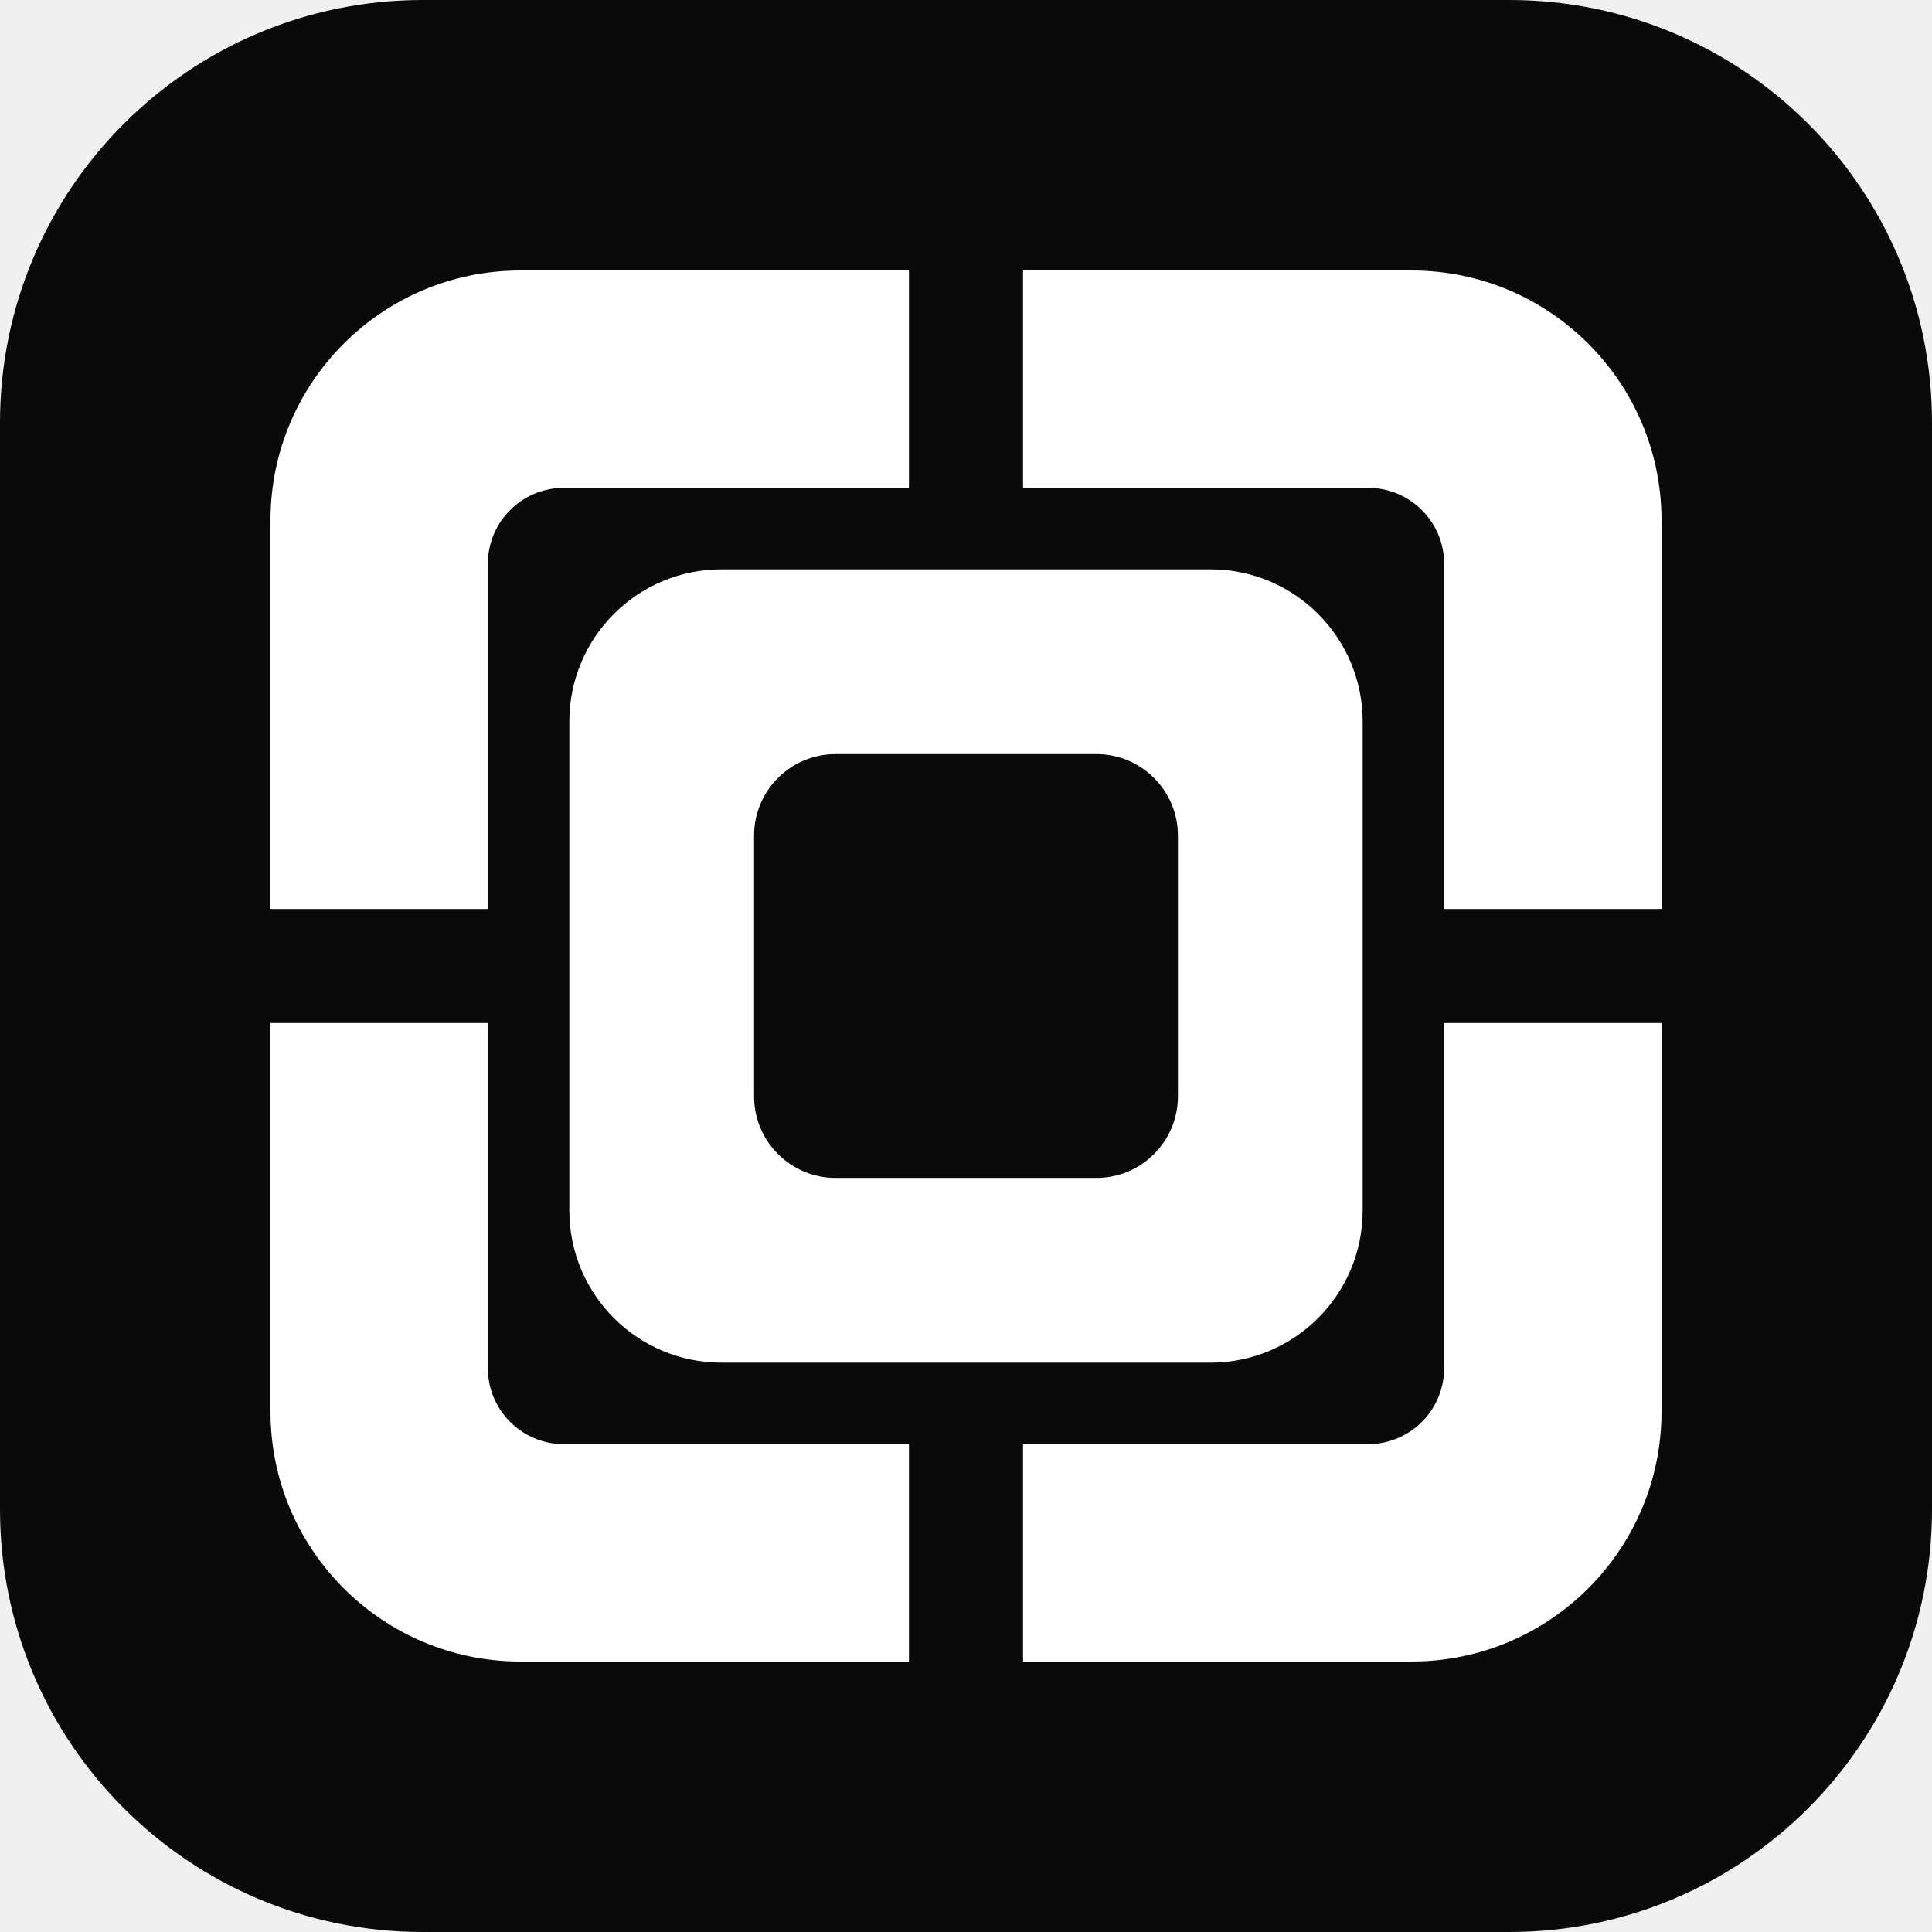
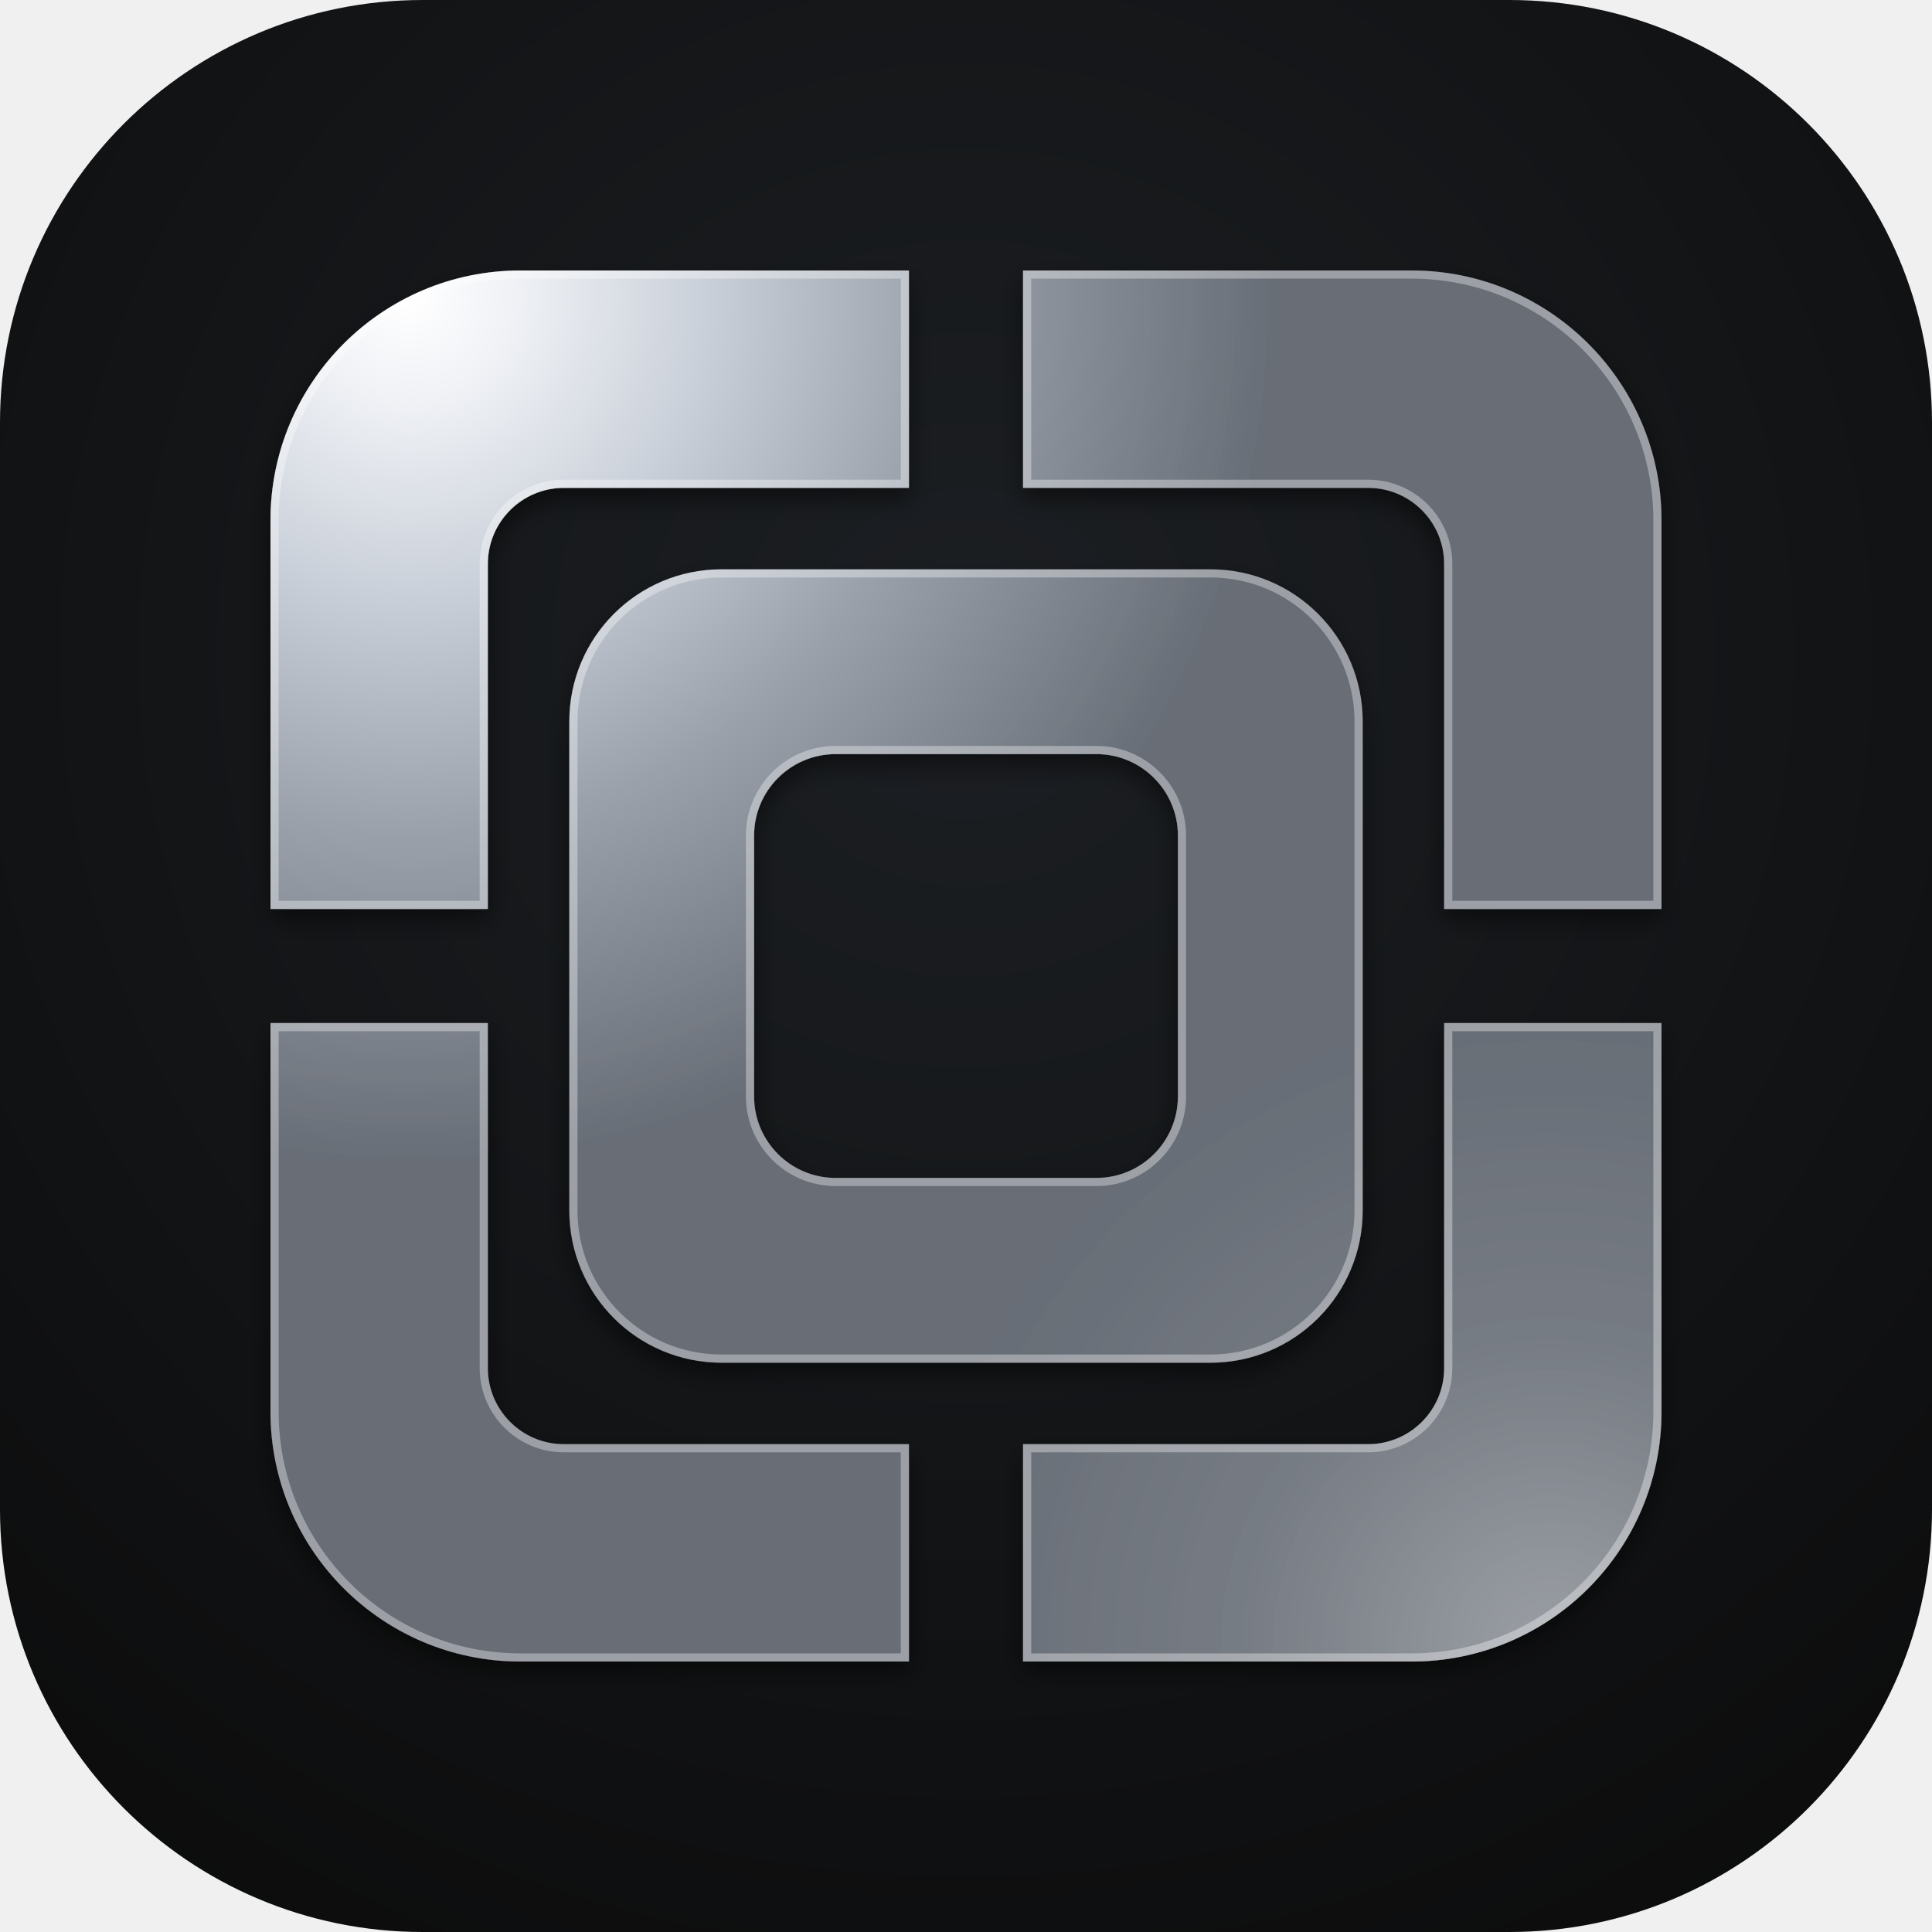
<svg xmlns="http://www.w3.org/2000/svg" viewBox="0 0 256 256" width="256" height="256">
-   <defs />
-   <rect width="256" height="256" rx="56" fill="#0A0A0A" />
-   <g transform="translate(35.84 35.84) scale(0.72)">
-     <path fill-rule="evenodd" fill="#FFFFFF" d="M40 202C40 209.732 46.268 216 54 216L117.5 216L117.5 256L46 256C20.595 256 0 235.405 0 210L0 138.5L40 138.5L40 202Z M256 210C256 235.405 235.405 256 210 256L138.5 256L138.5 216L202 216C209.732 216 216 209.732 216 202L216 138.5L256 138.5L256 210Z M210 0C235.405 0 256 20.595 256 46L256 117.5L216 117.5L216 54C216 46.268 209.732 40 202 40L138.5 40L138.5 0L210 0Z M117.5 40L54 40C46.268 40 40 46.268 40 54L40 117.5L0 117.5L0 46C0 20.595 20.595 0 46 0L117.5 0L117.5 40ZM173 55C188.464 55 201 67.536 201 83L201 173C201 188.464 188.464 201 173 201L83 201C67.536 201 55 188.464 55 173L55 83C55 67.536 67.536 55 83 55L173 55ZM104 89C95.716 89 89 95.716 89 104L89 152C89 160.284 95.716 167 104 167L152 167C160.284 167 167 160.284 167 152L167 104C167 95.716 160.284 89 152 89L104 89Z" />
+   <defs>
+     <radialGradient id="fSteel" gradientUnits="userSpaceOnUse" cx="25.6" cy="5.12" r="204.8">
+       <stop offset="0" stop-color="#FFFFFF" />
+       <stop offset="0.09" stop-color="#F0F2F6" />
+       <stop offset="0.26" stop-color="#CBD1DA" />
+       <stop offset="0.48" stop-color="#9AA1AB" />
+       <stop offset="0.78" stop-color="#676D76" />
+       <stop offset="1" stop-color="#676D76" />
+     </radialGradient>
+     <radialGradient id="fSheen" gradientUnits="userSpaceOnUse" cx="235.52" cy="253.44" r="117.76">
+       <stop offset="0" stop-color="#FFFFFF" stop-opacity="0.34" />
+       <stop offset="0.5" stop-color="#FFFFFF" stop-opacity="0.095" />
+       <stop offset="1" stop-color="#FFFFFF" stop-opacity="0" />
+     </radialGradient>
+     <clipPath id="fBevel">
+       <path fill-rule="evenodd" d="M40 202C40 209.732 46.268 216 54 216L117.5 216L117.5 256L46 256C20.595 256 0 235.405 0 210L0 138.5L40 138.5L40 202Z M256 210C256 235.405 235.405 256 210 256L138.5 256L138.5 216L202 216C209.732 216 216 209.732 216 202L216 138.5L256 138.5L256 210Z M210 0C235.405 0 256 20.595 256 46L256 117.5L216 117.5L216 54C216 46.268 209.732 40 202 40L138.5 40L138.5 0L210 0Z M117.5 40L54 40C46.268 40 40 46.268 40 54L40 117.5L0 117.5L0 46C0 20.595 20.595 0 46 0L117.5 0L117.5 40ZM173 55C188.464 55 201 67.536 201 83L201 173C201 188.464 188.464 201 173 201L83 201C67.536 201 55 188.464 55 173L55 83C55 67.536 67.536 55 83 55L173 55ZM104 89C95.716 89 89 95.716 89 104L89 152C89 160.284 95.716 167 104 167L152 167C160.284 167 167 160.284 167 152L167 104C167 95.716 160.284 89 152 89L104 89Z" />
+     </clipPath>
+     <radialGradient id="fPlate" cx="0.5" cy="0.34" r="0.85">
+       <stop offset="0" stop-color="#1C1F23" />
+       <stop offset="1" stop-color="#0A0A0A" />
+     </radialGradient>
+     <filter id="fDrop" x="-30%" y="-30%" width="160%" height="160%">
+       <feDropShadow dx="0" dy="2.0" stdDeviation="2.2" flood-color="#000000" flood-opacity="0.5" />
+     </filter>
+   </defs>
+   <rect width="256" height="256" rx="56" fill="url(#fPlate)" />
+   <g transform="translate(35.84 35.84) scale(0.72)" filter="url(#fDrop)">
+     <path fill-rule="evenodd" fill="url(#fSteel)" d="M40 202C40 209.732 46.268 216 54 216L117.5 216L117.5 256L46 256C20.595 256 0 235.405 0 210L0 138.5L40 138.5L40 202Z M256 210C256 235.405 235.405 256 210 256L138.5 256L138.5 216L202 216C209.732 216 216 209.732 216 202L216 138.5L256 138.5L256 210Z M210 0C235.405 0 256 20.595 256 46L256 117.5L216 117.5L216 54C216 46.268 209.732 40 202 40L138.5 40L138.5 0L210 0Z M117.5 40L54 40C46.268 40 40 46.268 40 54L40 117.5L0 117.5L0 46C0 20.595 20.595 0 46 0L117.5 0L117.5 40ZM173 55C188.464 55 201 67.536 201 83L201 173C201 188.464 188.464 201 173 201L83 201C67.536 201 55 188.464 55 173L55 83C55 67.536 67.536 55 83 55L173 55ZM104 89C95.716 89 89 95.716 89 104L89 152C89 160.284 95.716 167 104 167L152 167C160.284 167 167 160.284 167 152L167 104C167 95.716 160.284 89 152 89L104 89Z" />
+     <path fill-rule="evenodd" fill="url(#fSheen)" d="M40 202C40 209.732 46.268 216 54 216L117.5 216L117.5 256L46 256C20.595 256 0 235.405 0 210L0 138.5L40 138.5L40 202Z M256 210C256 235.405 235.405 256 210 256L138.5 256L138.5 216L202 216C209.732 216 216 209.732 216 202L216 138.5L256 138.5L256 210Z M210 0C235.405 0 256 20.595 256 46L256 117.5L216 117.5L216 54C216 46.268 209.732 40 202 40L138.5 40L138.5 0L210 0Z M117.5 40L54 40C46.268 40 40 46.268 40 54L40 117.5L0 117.5L0 46C0 20.595 20.595 0 46 0L117.5 0L117.5 40ZM173 55C188.464 55 201 67.536 201 83L201 173C201 188.464 188.464 201 173 201L83 201C67.536 201 55 188.464 55 173L55 83C55 67.536 67.536 55 83 55L173 55ZM104 89C95.716 89 89 95.716 89 104L89 152C89 160.284 95.716 167 104 167L152 167C160.284 167 167 160.284 167 152L167 104C167 95.716 160.284 89 152 89L104 89Z" />
+     <path fill="none" stroke="#FFFFFF" stroke-opacity="0.35" stroke-width="3" clip-path="url(#fBevel)" d="M40 202C40 209.732 46.268 216 54 216L117.5 216L117.5 256L46 256C20.595 256 0 235.405 0 210L0 138.5L40 138.5L40 202Z M256 210C256 235.405 235.405 256 210 256L138.5 256L138.5 216L202 216C209.732 216 216 209.732 216 202L216 138.5L256 138.5L256 210Z M210 0C235.405 0 256 20.595 256 46L256 117.5L216 117.5L216 54C216 46.268 209.732 40 202 40L138.5 40L138.5 0L210 0Z M117.5 40L54 40C46.268 40 40 46.268 40 54L40 117.5L0 117.5L0 46C0 20.595 20.595 0 46 0L117.5 0L117.5 40ZM173 55C188.464 55 201 67.536 201 83L201 173C201 188.464 188.464 201 173 201L83 201C67.536 201 55 188.464 55 173L55 83C55 67.536 67.536 55 83 55L173 55ZM104 89C95.716 89 89 95.716 89 104L89 152C89 160.284 95.716 167 104 167L152 167C160.284 167 167 160.284 167 152L167 104C167 95.716 160.284 89 152 89L104 89Z" />
  </g>
</svg>
